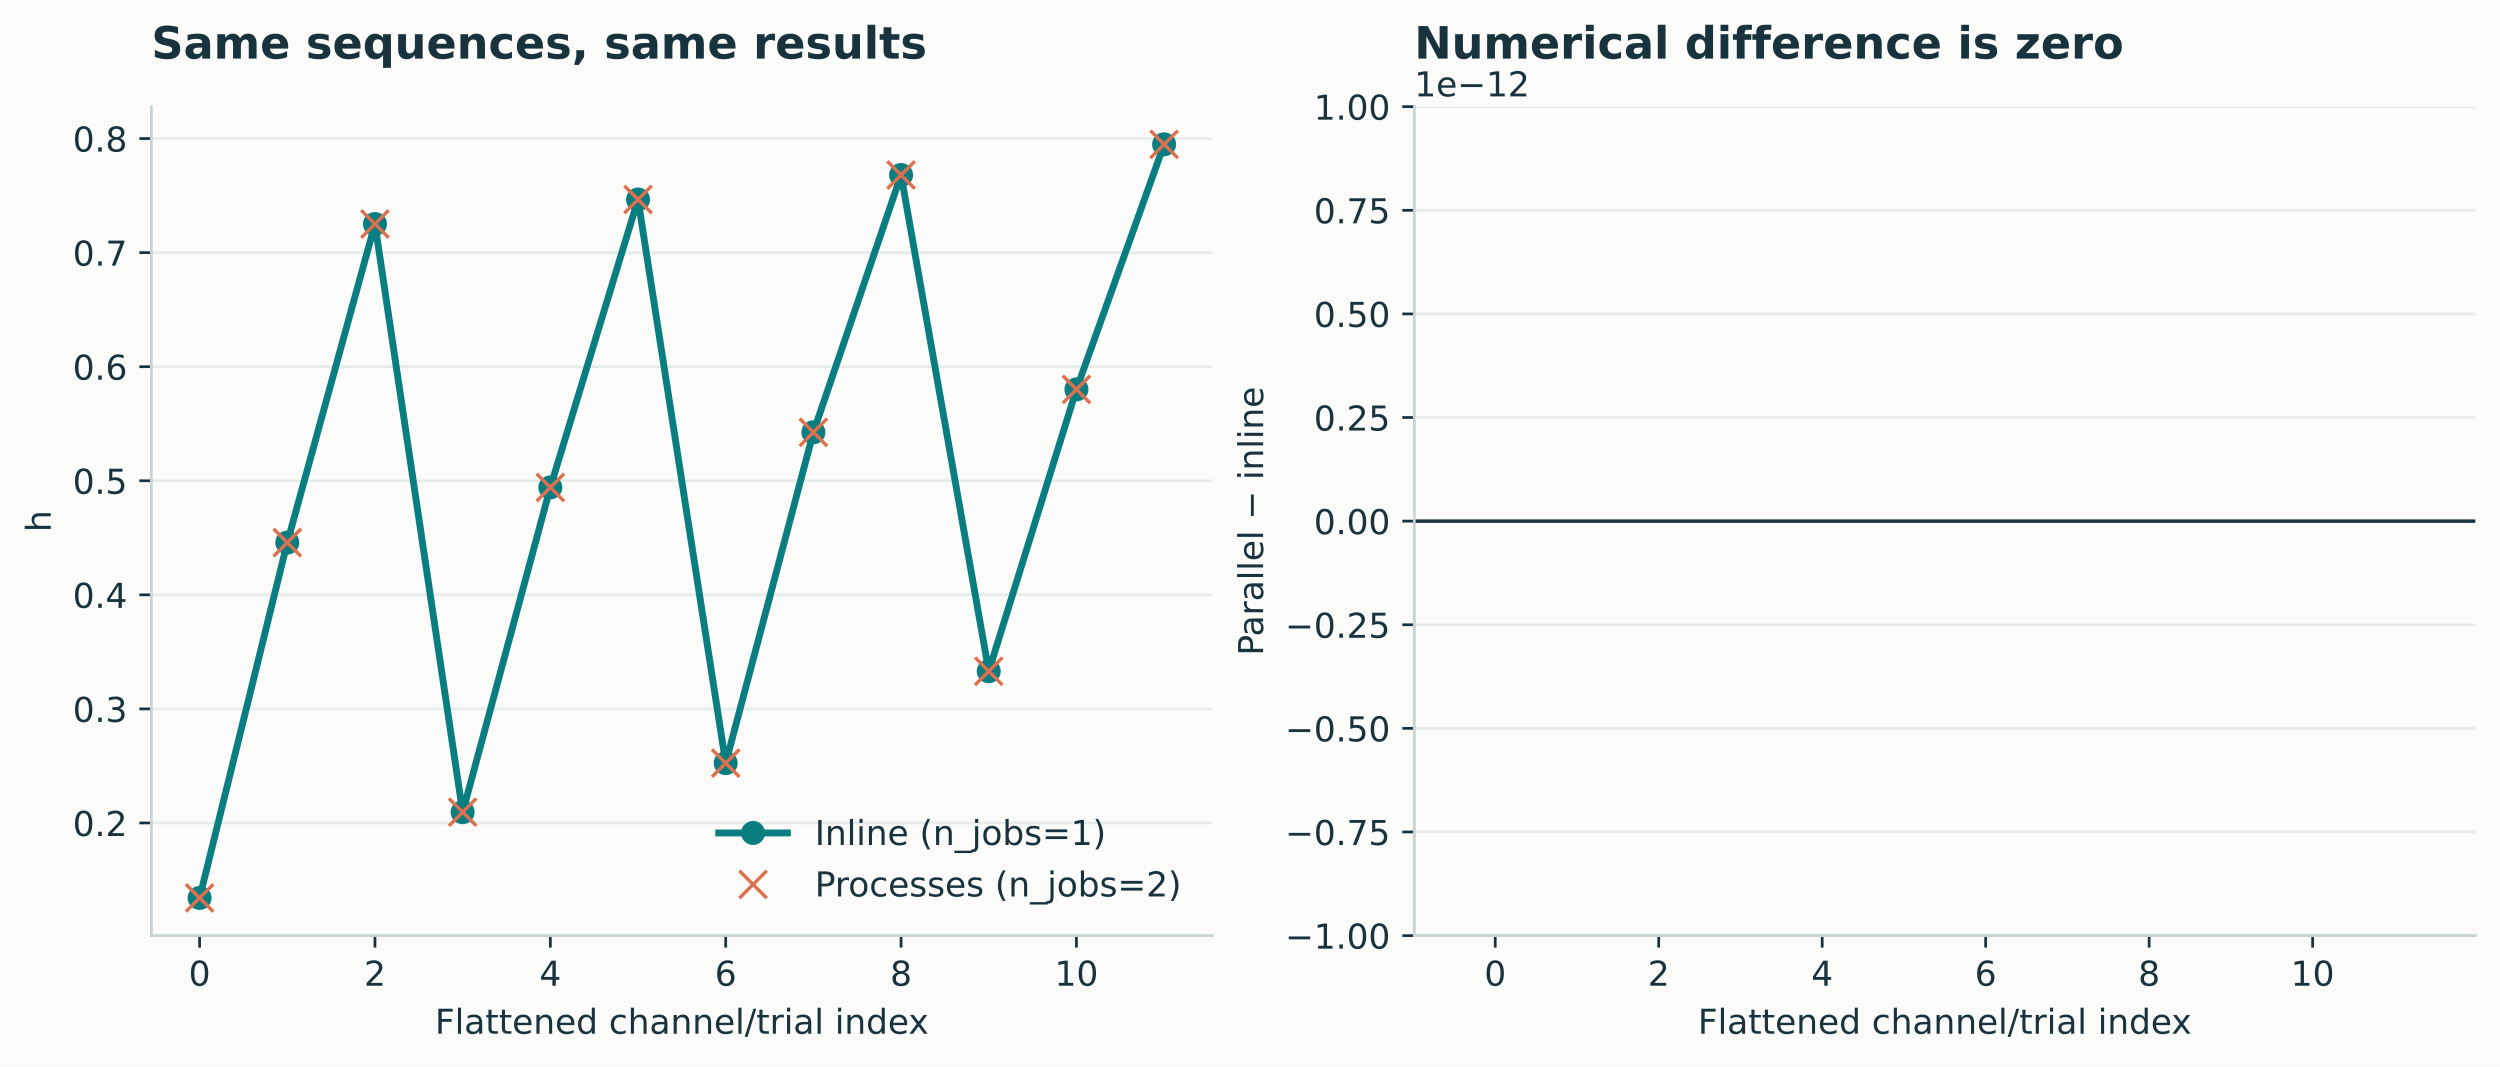
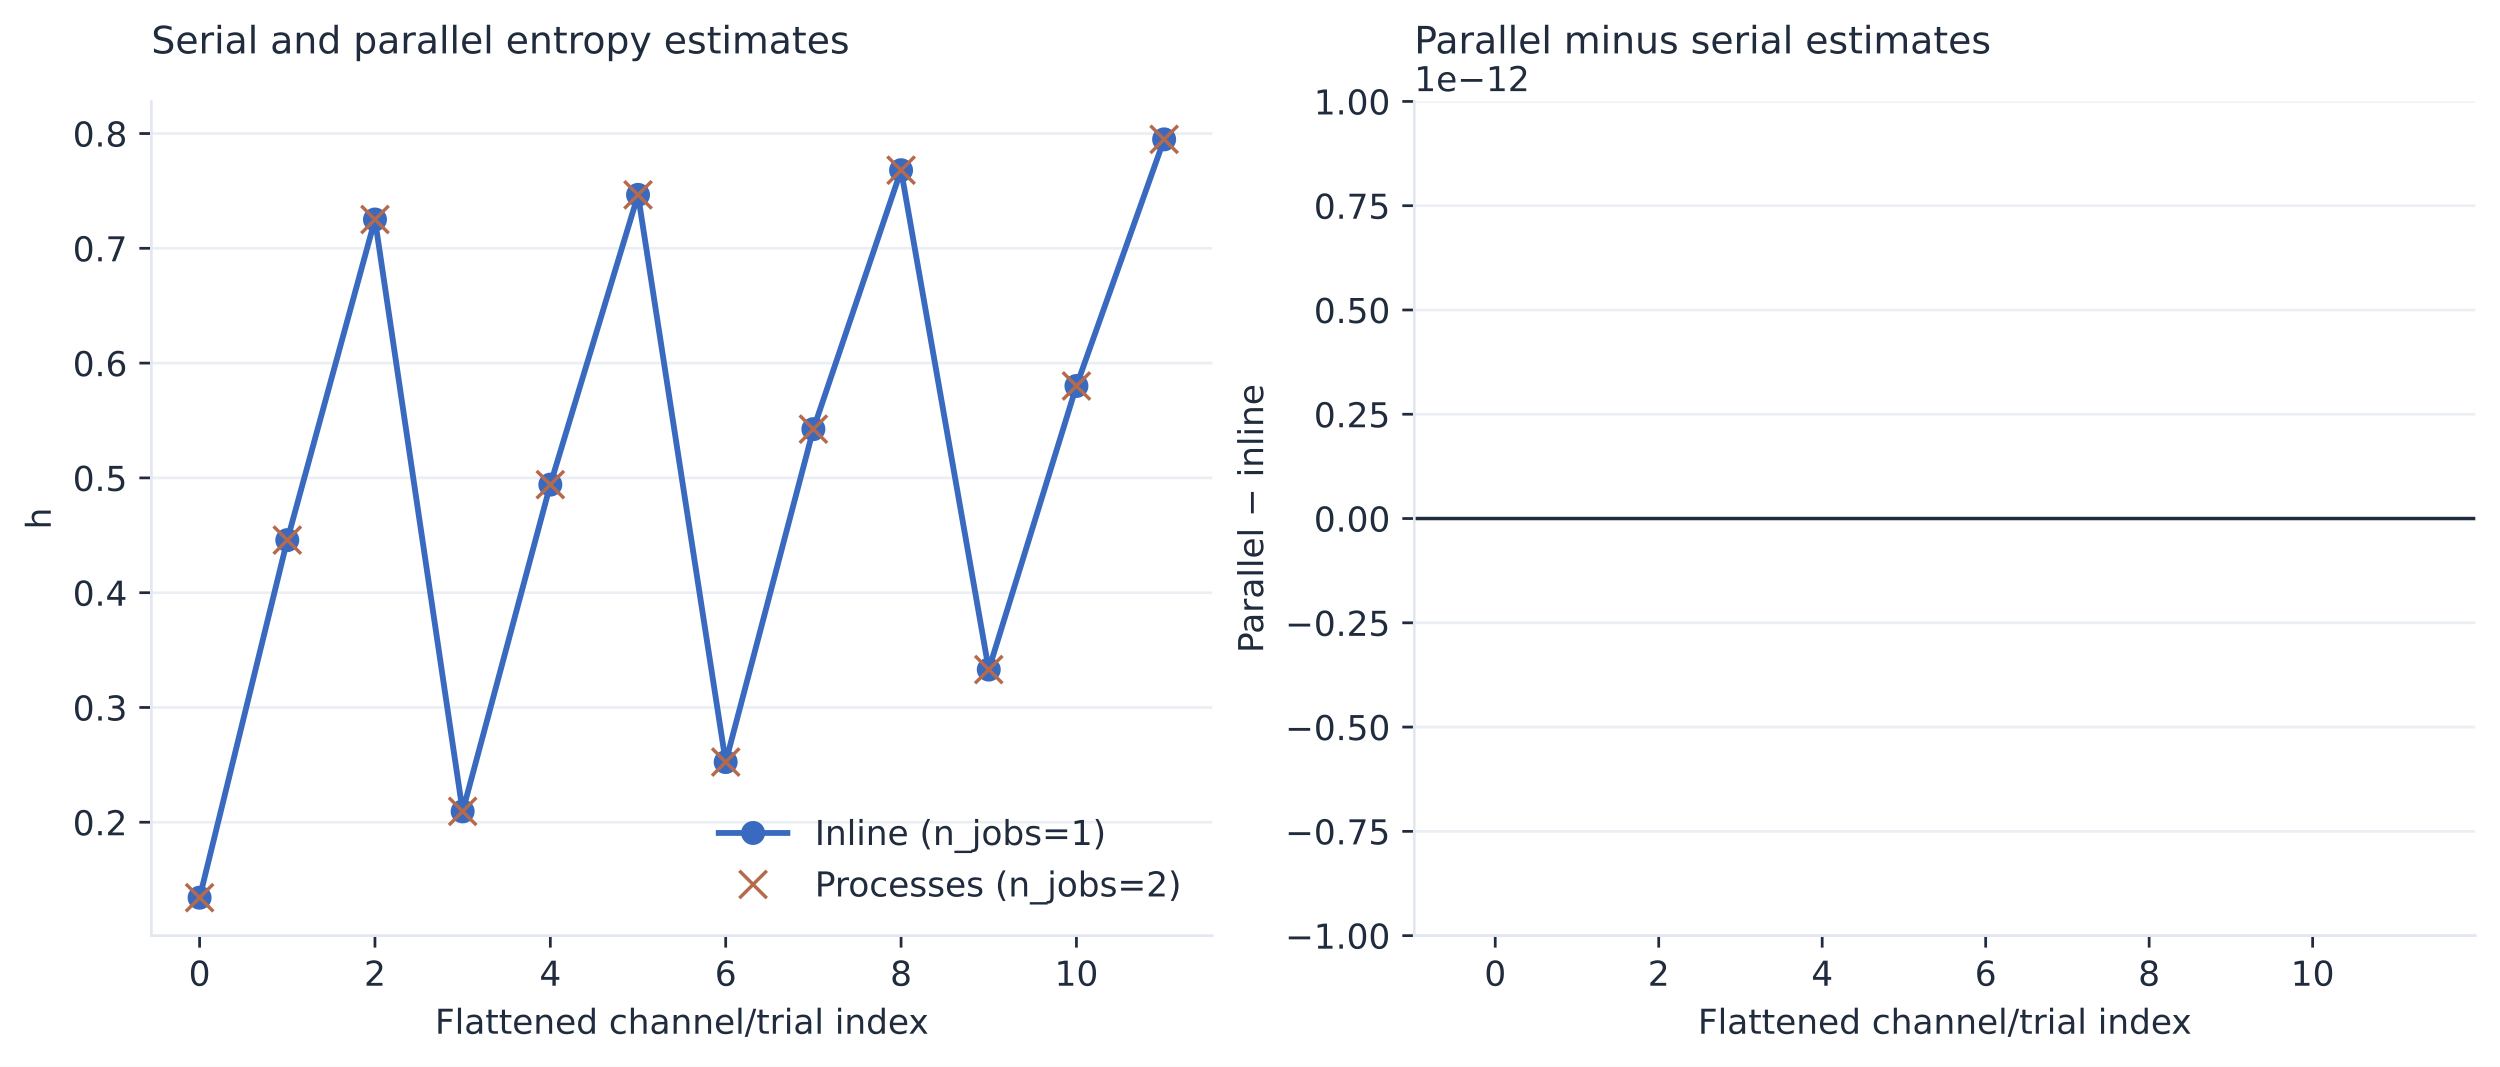
<svg xmlns="http://www.w3.org/2000/svg" xmlns:xlink="http://www.w3.org/1999/xlink" width="728.4pt" height="310.8pt" viewBox="0 0 728.4 310.8" version="1.1">
  <defs>
    <style type="text/css">*{stroke-linejoin: round; stroke-linecap: butt}</style>
  </defs>
  <g id="figure_1">
    <g id="patch_1">
-       <path d="M 0 310.8  L 728.4 310.8  L 728.4 0  L 0 0  z " style="fill: #fbfcfa" />
+       <path d="M 0 310.8 L 728.4 310.8 L 728.4 0 L 0 0 z " style="fill: #ffffff" />
    </g>
    <g id="axes_1">
      <g id="patch_2">
-         <path d="M 44.104 272.599  L 353.229 272.599  L 353.229 31.078  L 44.104 31.078  z " style="fill: #fbfcfa" />
+         <path d="M 44.104 272.599 L 353.229 272.599 L 353.229 29.558 L 44.104 29.558 z " style="fill: #ffffff" />
      </g>
      <g id="matplotlib.axis_1">
        <g id="xtick_1">
          <g id="line2d_1">
            <defs>
-               <path id="m29f854bd30" d="M 0 0  L 0 3.5  " style="stroke: #18333e; stroke-width: 0.8" />
+               <path id="m1f338a0858" d="M 0 0 L 0 3.5 " style="stroke: #202c3d; stroke-width: 0.8" />
            </defs>
            <g>
-               <use xlink:href="#m29f854bd30" x="58.155" y="272.599" style="fill: #18333e; stroke: #18333e; stroke-width: 0.8" />
+               <use xlink:href="#m1f338a0858" x="58.155" y="272.599" style="fill: #202c3d; stroke: #202c3d; stroke-width: 0.8" />
            </g>
          </g>
          <g id="text_1">
-             <text style="font-size: 10px; font-family: 'DejaVu Sans'; text-anchor: middle; fill: #18333e" x="58.155" y="287.196" transform="rotate(-0 58.15503 287.1964)">0</text>
+             <text style="font-size: 10px; font-family: 'DejaVu Sans', Arial, sans-serif; text-anchor: middle; fill: #202c3d" x="58.155" y="287.196" transform="rotate(-0 58.15503 287.1964)">0</text>
          </g>
        </g>
        <g id="xtick_2">
          <g id="line2d_2">
            <g>
-               <use xlink:href="#m29f854bd30" x="109.25" y="272.599" style="fill: #18333e; stroke: #18333e; stroke-width: 0.8" />
+               <use xlink:href="#m1f338a0858" x="109.25" y="272.599" style="fill: #202c3d; stroke: #202c3d; stroke-width: 0.8" />
            </g>
          </g>
          <g id="text_2">
-             <text style="font-size: 10px; font-family: 'DejaVu Sans'; text-anchor: middle; fill: #18333e" x="109.25" y="287.196" transform="rotate(-0 109.25 287.1964)">2</text>
+             <text style="font-size: 10px; font-family: 'DejaVu Sans', Arial, sans-serif; text-anchor: middle; fill: #202c3d" x="109.25" y="287.196" transform="rotate(-0 109.25 287.1964)">2</text>
          </g>
        </g>
        <g id="xtick_3">
          <g id="line2d_3">
            <g>
-               <use xlink:href="#m29f854bd30" x="160.345" y="272.599" style="fill: #18333e; stroke: #18333e; stroke-width: 0.8" />
+               <use xlink:href="#m1f338a0858" x="160.345" y="272.599" style="fill: #202c3d; stroke: #202c3d; stroke-width: 0.8" />
            </g>
          </g>
          <g id="text_3">
-             <text style="font-size: 10px; font-family: 'DejaVu Sans'; text-anchor: middle; fill: #18333e" x="160.345" y="287.196" transform="rotate(-0 160.345 287.1964)">4</text>
+             <text style="font-size: 10px; font-family: 'DejaVu Sans', Arial, sans-serif; text-anchor: middle; fill: #202c3d" x="160.345" y="287.196" transform="rotate(-0 160.345 287.1964)">4</text>
          </g>
        </g>
        <g id="xtick_4">
          <g id="line2d_4">
            <g>
-               <use xlink:href="#m29f854bd30" x="211.44" y="272.599" style="fill: #18333e; stroke: #18333e; stroke-width: 0.8" />
+               <use xlink:href="#m1f338a0858" x="211.44" y="272.599" style="fill: #202c3d; stroke: #202c3d; stroke-width: 0.8" />
            </g>
          </g>
          <g id="text_4">
-             <text style="font-size: 10px; font-family: 'DejaVu Sans'; text-anchor: middle; fill: #18333e" x="211.44" y="287.196" transform="rotate(-0 211.44 287.1964)">6</text>
+             <text style="font-size: 10px; font-family: 'DejaVu Sans', Arial, sans-serif; text-anchor: middle; fill: #202c3d" x="211.44" y="287.196" transform="rotate(-0 211.44 287.1964)">6</text>
          </g>
        </g>
        <g id="xtick_5">
          <g id="line2d_5">
            <g>
-               <use xlink:href="#m29f854bd30" x="262.535" y="272.599" style="fill: #18333e; stroke: #18333e; stroke-width: 0.8" />
+               <use xlink:href="#m1f338a0858" x="262.535" y="272.599" style="fill: #202c3d; stroke: #202c3d; stroke-width: 0.8" />
            </g>
          </g>
          <g id="text_5">
-             <text style="font-size: 10px; font-family: 'DejaVu Sans'; text-anchor: middle; fill: #18333e" x="262.535" y="287.196" transform="rotate(-0 262.535 287.1964)">8</text>
+             <text style="font-size: 10px; font-family: 'DejaVu Sans', Arial, sans-serif; text-anchor: middle; fill: #202c3d" x="262.535" y="287.196" transform="rotate(-0 262.535 287.1964)">8</text>
          </g>
        </g>
        <g id="xtick_6">
          <g id="line2d_6">
            <g>
-               <use xlink:href="#m29f854bd30" x="313.63" y="272.599" style="fill: #18333e; stroke: #18333e; stroke-width: 0.8" />
+               <use xlink:href="#m1f338a0858" x="313.63" y="272.599" style="fill: #202c3d; stroke: #202c3d; stroke-width: 0.8" />
            </g>
          </g>
          <g id="text_6">
-             <text style="font-size: 10px; font-family: 'DejaVu Sans'; text-anchor: middle; fill: #18333e" x="313.63" y="287.196" transform="rotate(-0 313.63 287.1964)">10</text>
+             <text style="font-size: 10px; font-family: 'DejaVu Sans', Arial, sans-serif; text-anchor: middle; fill: #202c3d" x="313.63" y="287.196" transform="rotate(-0 313.63 287.1964)">10</text>
          </g>
        </g>
        <g id="text_7">
-           <text style="font-size: 10px; font-family: 'DejaVu Sans'; text-anchor: middle; fill: #18333e" x="198.666" y="301.197" transform="rotate(-0 198.6663 301.1972)">Flattened channel/trial index</text>
+           <text style="font-size: 10px; font-family: 'DejaVu Sans', Arial, sans-serif; text-anchor: middle; fill: #202c3d" x="198.666" y="301.197" transform="rotate(-0 198.6663 301.1972)">Flattened channel/trial index</text>
        </g>
      </g>
      <g id="matplotlib.axis_2">
        <g id="ytick_1">
          <g id="line2d_7">
-             <path d="M 44.104 239.778  L 353.229 239.778  " clip-path="url(#pb5826a5a60)" style="fill: none; stroke: #dce4e1; stroke-opacity: 0.7; stroke-width: 0.8; stroke-linecap: square" />
+             <path d="M 44.104 239.571 L 353.229 239.571 " clip-path="url(#pea4051b0b6)" style="fill: none; stroke: #e3e8f0; stroke-opacity: 0.7; stroke-width: 0.8; stroke-linecap: square" />
          </g>
          <g id="line2d_8">
            <defs>
-               <path id="m37df783f3a" d="M 0 0  L -3.5 0  " style="stroke: #18333e; stroke-width: 0.8" />
+               <path id="m74a4f375b3" d="M 0 0 L -3.5 0 " style="stroke: #202c3d; stroke-width: 0.8" />
            </defs>
            <g>
-               <use xlink:href="#m37df783f3a" x="44.104" y="239.778" style="fill: #18333e; stroke: #18333e; stroke-width: 0.8" />
+               <use xlink:href="#m74a4f375b3" x="44.104" y="239.571" style="fill: #202c3d; stroke: #202c3d; stroke-width: 0.8" />
            </g>
          </g>
          <g id="text_8">
-             <text style="font-size: 10px; font-family: 'DejaVu Sans'; text-anchor: end; fill: #18333e" x="37.104" y="243.577" transform="rotate(-0 37.10391 243.5765)">0.2</text>
+             <text style="font-size: 10px; font-family: 'DejaVu Sans', Arial, sans-serif; text-anchor: end; fill: #202c3d" x="37.104" y="243.37" transform="rotate(-0 37.10391 243.37)">0.2</text>
          </g>
        </g>
        <g id="ytick_2">
          <g id="line2d_9">
-             <path d="M 44.104 206.543  L 353.229 206.543  " clip-path="url(#pb5826a5a60)" style="fill: none; stroke: #dce4e1; stroke-opacity: 0.7; stroke-width: 0.8; stroke-linecap: square" />
+             <path d="M 44.104 206.127 L 353.229 206.127 " clip-path="url(#pea4051b0b6)" style="fill: none; stroke: #e3e8f0; stroke-opacity: 0.7; stroke-width: 0.8; stroke-linecap: square" />
          </g>
          <g id="line2d_10">
            <g>
-               <use xlink:href="#m37df783f3a" x="44.104" y="206.543" style="fill: #18333e; stroke: #18333e; stroke-width: 0.8" />
+               <use xlink:href="#m74a4f375b3" x="44.104" y="206.127" style="fill: #202c3d; stroke: #202c3d; stroke-width: 0.8" />
            </g>
          </g>
          <g id="text_9">
-             <text style="font-size: 10px; font-family: 'DejaVu Sans'; text-anchor: end; fill: #18333e" x="37.104" y="210.342" transform="rotate(-0 37.10391 210.3416)">0.3</text>
+             <text style="font-size: 10px; font-family: 'DejaVu Sans', Arial, sans-serif; text-anchor: end; fill: #202c3d" x="37.104" y="209.926" transform="rotate(-0 37.10391 209.926)">0.3</text>
          </g>
        </g>
        <g id="ytick_3">
          <g id="line2d_11">
-             <path d="M 44.104 173.308  L 353.229 173.308  " clip-path="url(#pb5826a5a60)" style="fill: none; stroke: #dce4e1; stroke-opacity: 0.7; stroke-width: 0.8; stroke-linecap: square" />
+             <path d="M 44.104 172.683 L 353.229 172.683 " clip-path="url(#pea4051b0b6)" style="fill: none; stroke: #e3e8f0; stroke-opacity: 0.7; stroke-width: 0.8; stroke-linecap: square" />
          </g>
          <g id="line2d_12">
            <g>
-               <use xlink:href="#m37df783f3a" x="44.104" y="173.308" style="fill: #18333e; stroke: #18333e; stroke-width: 0.8" />
+               <use xlink:href="#m74a4f375b3" x="44.104" y="172.683" style="fill: #202c3d; stroke: #202c3d; stroke-width: 0.8" />
            </g>
          </g>
          <g id="text_10">
-             <text style="font-size: 10px; font-family: 'DejaVu Sans'; text-anchor: end; fill: #18333e" x="37.104" y="177.107" transform="rotate(-0 37.10391 177.1068)">0.4</text>
+             <text style="font-size: 10px; font-family: 'DejaVu Sans', Arial, sans-serif; text-anchor: end; fill: #202c3d" x="37.104" y="176.482" transform="rotate(-0 37.10391 176.482)">0.4</text>
          </g>
        </g>
        <g id="ytick_4">
          <g id="line2d_13">
-             <path d="M 44.104 140.073  L 353.229 140.073  " clip-path="url(#pb5826a5a60)" style="fill: none; stroke: #dce4e1; stroke-opacity: 0.7; stroke-width: 0.8; stroke-linecap: square" />
+             <path d="M 44.104 139.239 L 353.229 139.239 " clip-path="url(#pea4051b0b6)" style="fill: none; stroke: #e3e8f0; stroke-opacity: 0.7; stroke-width: 0.8; stroke-linecap: square" />
          </g>
          <g id="line2d_14">
            <g>
-               <use xlink:href="#m37df783f3a" x="44.104" y="140.073" style="fill: #18333e; stroke: #18333e; stroke-width: 0.8" />
+               <use xlink:href="#m74a4f375b3" x="44.104" y="139.239" style="fill: #202c3d; stroke: #202c3d; stroke-width: 0.8" />
            </g>
          </g>
          <g id="text_11">
-             <text style="font-size: 10px; font-family: 'DejaVu Sans'; text-anchor: end; fill: #18333e" x="37.104" y="143.872" transform="rotate(-0 37.10391 143.8719)">0.5</text>
+             <text style="font-size: 10px; font-family: 'DejaVu Sans', Arial, sans-serif; text-anchor: end; fill: #202c3d" x="37.104" y="143.038" transform="rotate(-0 37.10391 143.038)">0.5</text>
          </g>
        </g>
        <g id="ytick_5">
          <g id="line2d_15">
-             <path d="M 44.104 106.838  L 353.229 106.838  " clip-path="url(#pb5826a5a60)" style="fill: none; stroke: #dce4e1; stroke-opacity: 0.7; stroke-width: 0.8; stroke-linecap: square" />
+             <path d="M 44.104 105.795 L 353.229 105.795 " clip-path="url(#pea4051b0b6)" style="fill: none; stroke: #e3e8f0; stroke-opacity: 0.7; stroke-width: 0.8; stroke-linecap: square" />
          </g>
          <g id="line2d_16">
            <g>
-               <use xlink:href="#m37df783f3a" x="44.104" y="106.838" style="fill: #18333e; stroke: #18333e; stroke-width: 0.8" />
+               <use xlink:href="#m74a4f375b3" x="44.104" y="105.795" style="fill: #202c3d; stroke: #202c3d; stroke-width: 0.8" />
            </g>
          </g>
          <g id="text_12">
-             <text style="font-size: 10px; font-family: 'DejaVu Sans'; text-anchor: end; fill: #18333e" x="37.104" y="110.637" transform="rotate(-0 37.10391 110.637)">0.6</text>
+             <text style="font-size: 10px; font-family: 'DejaVu Sans', Arial, sans-serif; text-anchor: end; fill: #202c3d" x="37.104" y="109.594" transform="rotate(-0 37.10391 109.594)">0.6</text>
          </g>
        </g>
        <g id="ytick_6">
          <g id="line2d_17">
-             <path d="M 44.104 73.603  L 353.229 73.603  " clip-path="url(#pb5826a5a60)" style="fill: none; stroke: #dce4e1; stroke-opacity: 0.7; stroke-width: 0.8; stroke-linecap: square" />
+             <path d="M 44.104 72.351 L 353.229 72.351 " clip-path="url(#pea4051b0b6)" style="fill: none; stroke: #e3e8f0; stroke-opacity: 0.7; stroke-width: 0.8; stroke-linecap: square" />
          </g>
          <g id="line2d_18">
            <g>
-               <use xlink:href="#m37df783f3a" x="44.104" y="73.603" style="fill: #18333e; stroke: #18333e; stroke-width: 0.8" />
+               <use xlink:href="#m74a4f375b3" x="44.104" y="72.351" style="fill: #202c3d; stroke: #202c3d; stroke-width: 0.8" />
            </g>
          </g>
          <g id="text_13">
-             <text style="font-size: 10px; font-family: 'DejaVu Sans'; text-anchor: end; fill: #18333e" x="37.104" y="77.402" transform="rotate(-0 37.10391 77.40217)">0.7</text>
+             <text style="font-size: 10px; font-family: 'DejaVu Sans', Arial, sans-serif; text-anchor: end; fill: #202c3d" x="37.104" y="76.15" transform="rotate(-0 37.10391 76.15006)">0.7</text>
          </g>
        </g>
        <g id="ytick_7">
          <g id="line2d_19">
-             <path d="M 44.104 40.368  L 353.229 40.368  " clip-path="url(#pb5826a5a60)" style="fill: none; stroke: #dce4e1; stroke-opacity: 0.7; stroke-width: 0.8; stroke-linecap: square" />
+             <path d="M 44.104 38.907 L 353.229 38.907 " clip-path="url(#pea4051b0b6)" style="fill: none; stroke: #e3e8f0; stroke-opacity: 0.7; stroke-width: 0.8; stroke-linecap: square" />
          </g>
          <g id="line2d_20">
            <g>
-               <use xlink:href="#m37df783f3a" x="44.104" y="40.368" style="fill: #18333e; stroke: #18333e; stroke-width: 0.8" />
+               <use xlink:href="#m74a4f375b3" x="44.104" y="38.907" style="fill: #202c3d; stroke: #202c3d; stroke-width: 0.8" />
            </g>
          </g>
          <g id="text_14">
-             <text style="font-size: 10px; font-family: 'DejaVu Sans'; text-anchor: end; fill: #18333e" x="37.104" y="44.167" transform="rotate(-0 37.10391 44.16731)">0.8</text>
+             <text style="font-size: 10px; font-family: 'DejaVu Sans', Arial, sans-serif; text-anchor: end; fill: #202c3d" x="37.104" y="42.706" transform="rotate(-0 37.10391 42.70607)">0.8</text>
          </g>
        </g>
        <g id="text_15">
-           <text style="font-size: 10px; font-family: 'DejaVu Sans'; text-anchor: middle; fill: #18333e" x="14.798" y="151.838" transform="rotate(-90 14.79844 151.8384)">h</text>
+           <text style="font-size: 10px; font-family: 'DejaVu Sans', Arial, sans-serif; text-anchor: middle; fill: #202c3d" x="14.798" y="151.079" transform="rotate(-90 14.79844 151.0785)">h</text>
        </g>
      </g>
      <g id="line2d_21">
-         <path d="M 58.155 261.621  L 83.703 158.086  L 109.25 65.262  L 134.798 236.629  L 160.345 142.02  L 185.893 58.122  L 211.44 222.349  L 236.988 125.955  L 262.535 50.982  L 288.083 195.573  L 313.63 113.459  L 339.178 42.056  " clip-path="url(#pb5826a5a60)" style="fill: none; stroke: #097d80; stroke-width: 2; stroke-linecap: square" />
+         <path d="M 58.155 261.551 L 83.703 157.366 L 109.25 63.958 L 134.798 236.403 L 160.345 141.199 L 185.893 56.772 L 211.44 222.033 L 236.988 125.032 L 262.535 49.587 L 288.083 195.088 L 313.63 112.458 L 339.178 40.606 " clip-path="url(#pea4051b0b6)" style="fill: none; stroke: #396ac0; stroke-width: 1.7; stroke-linecap: square" />
        <defs>
-           <path id="m881cf247fc" d="M 0 3  C 0.796 3 1.559 2.684 2.121 2.121  C 2.684 1.559 3 0.796 3 0  C 3 -0.796 2.684 -1.559 2.121 -2.121  C 1.559 -2.684 0.796 -3 0 -3  C -0.796 -3 -1.559 -2.684 -2.121 -2.121  C -2.684 -1.559 -3 -0.796 -3 0  C -3 0.796 -2.684 1.559 -2.121 2.121  C -1.559 2.684 -0.796 3 0 3  z " style="stroke: #097d80" />
+           <path id="m5ec807ee84" d="M 0 3 C 0.796 3 1.559 2.684 2.121 2.121 C 2.684 1.559 3 0.796 3 0 C 3 -0.796 2.684 -1.559 2.121 -2.121 C 1.559 -2.684 0.796 -3 0 -3 C -0.796 -3 -1.559 -2.684 -2.121 -2.121 C -2.684 -1.559 -3 -0.796 -3 0 C -3 0.796 -2.684 1.559 -2.121 2.121 C -1.559 2.684 -0.796 3 0 3 z " style="stroke: #396ac0" />
        </defs>
-         <g clip-path="url(#pb5826a5a60)">
-           <use xlink:href="#m881cf247fc" x="58.155" y="261.621" style="fill: #097d80; stroke: #097d80" />
-           <use xlink:href="#m881cf247fc" x="83.703" y="158.086" style="fill: #097d80; stroke: #097d80" />
-           <use xlink:href="#m881cf247fc" x="109.25" y="65.262" style="fill: #097d80; stroke: #097d80" />
-           <use xlink:href="#m881cf247fc" x="134.798" y="236.629" style="fill: #097d80; stroke: #097d80" />
-           <use xlink:href="#m881cf247fc" x="160.345" y="142.02" style="fill: #097d80; stroke: #097d80" />
-           <use xlink:href="#m881cf247fc" x="185.893" y="58.122" style="fill: #097d80; stroke: #097d80" />
-           <use xlink:href="#m881cf247fc" x="211.44" y="222.349" style="fill: #097d80; stroke: #097d80" />
-           <use xlink:href="#m881cf247fc" x="236.988" y="125.955" style="fill: #097d80; stroke: #097d80" />
-           <use xlink:href="#m881cf247fc" x="262.535" y="50.982" style="fill: #097d80; stroke: #097d80" />
-           <use xlink:href="#m881cf247fc" x="288.083" y="195.573" style="fill: #097d80; stroke: #097d80" />
-           <use xlink:href="#m881cf247fc" x="313.63" y="113.459" style="fill: #097d80; stroke: #097d80" />
-           <use xlink:href="#m881cf247fc" x="339.178" y="42.056" style="fill: #097d80; stroke: #097d80" />
+         <g clip-path="url(#pea4051b0b6)">
+           <use xlink:href="#m5ec807ee84" x="58.155" y="261.551" style="fill: #396ac0; stroke: #396ac0" />
+           <use xlink:href="#m5ec807ee84" x="83.703" y="157.366" style="fill: #396ac0; stroke: #396ac0" />
+           <use xlink:href="#m5ec807ee84" x="109.25" y="63.958" style="fill: #396ac0; stroke: #396ac0" />
+           <use xlink:href="#m5ec807ee84" x="134.798" y="236.403" style="fill: #396ac0; stroke: #396ac0" />
+           <use xlink:href="#m5ec807ee84" x="160.345" y="141.199" style="fill: #396ac0; stroke: #396ac0" />
+           <use xlink:href="#m5ec807ee84" x="185.893" y="56.772" style="fill: #396ac0; stroke: #396ac0" />
+           <use xlink:href="#m5ec807ee84" x="211.44" y="222.033" style="fill: #396ac0; stroke: #396ac0" />
+           <use xlink:href="#m5ec807ee84" x="236.988" y="125.032" style="fill: #396ac0; stroke: #396ac0" />
+           <use xlink:href="#m5ec807ee84" x="262.535" y="49.587" style="fill: #396ac0; stroke: #396ac0" />
+           <use xlink:href="#m5ec807ee84" x="288.083" y="195.088" style="fill: #396ac0; stroke: #396ac0" />
+           <use xlink:href="#m5ec807ee84" x="313.63" y="112.458" style="fill: #396ac0; stroke: #396ac0" />
+           <use xlink:href="#m5ec807ee84" x="339.178" y="40.606" style="fill: #396ac0; stroke: #396ac0" />
        </g>
      </g>
      <g id="line2d_22">
        <defs>
-           <path id="mb37bd16c93" d="M -4 4  L 4 -4  M -4 -4  L 4 4  " style="stroke: #dd714f" />
+           <path id="mc690f95ed0" d="M -4 4 L 4 -4 M -4 -4 L 4 4 " style="stroke: #b66a4c" />
        </defs>
-         <g clip-path="url(#pb5826a5a60)">
-           <use xlink:href="#mb37bd16c93" x="58.155" y="261.621" style="fill: #dd714f; stroke: #dd714f" />
-           <use xlink:href="#mb37bd16c93" x="83.703" y="158.086" style="fill: #dd714f; stroke: #dd714f" />
-           <use xlink:href="#mb37bd16c93" x="109.25" y="65.262" style="fill: #dd714f; stroke: #dd714f" />
-           <use xlink:href="#mb37bd16c93" x="134.798" y="236.629" style="fill: #dd714f; stroke: #dd714f" />
-           <use xlink:href="#mb37bd16c93" x="160.345" y="142.02" style="fill: #dd714f; stroke: #dd714f" />
-           <use xlink:href="#mb37bd16c93" x="185.893" y="58.122" style="fill: #dd714f; stroke: #dd714f" />
-           <use xlink:href="#mb37bd16c93" x="211.44" y="222.349" style="fill: #dd714f; stroke: #dd714f" />
-           <use xlink:href="#mb37bd16c93" x="236.988" y="125.955" style="fill: #dd714f; stroke: #dd714f" />
-           <use xlink:href="#mb37bd16c93" x="262.535" y="50.982" style="fill: #dd714f; stroke: #dd714f" />
-           <use xlink:href="#mb37bd16c93" x="288.083" y="195.573" style="fill: #dd714f; stroke: #dd714f" />
-           <use xlink:href="#mb37bd16c93" x="313.63" y="113.459" style="fill: #dd714f; stroke: #dd714f" />
-           <use xlink:href="#mb37bd16c93" x="339.178" y="42.056" style="fill: #dd714f; stroke: #dd714f" />
+         <g clip-path="url(#pea4051b0b6)">
+           <use xlink:href="#mc690f95ed0" x="58.155" y="261.551" style="fill: #b66a4c; stroke: #b66a4c" />
+           <use xlink:href="#mc690f95ed0" x="83.703" y="157.366" style="fill: #b66a4c; stroke: #b66a4c" />
+           <use xlink:href="#mc690f95ed0" x="109.25" y="63.958" style="fill: #b66a4c; stroke: #b66a4c" />
+           <use xlink:href="#mc690f95ed0" x="134.798" y="236.403" style="fill: #b66a4c; stroke: #b66a4c" />
+           <use xlink:href="#mc690f95ed0" x="160.345" y="141.199" style="fill: #b66a4c; stroke: #b66a4c" />
+           <use xlink:href="#mc690f95ed0" x="185.893" y="56.772" style="fill: #b66a4c; stroke: #b66a4c" />
+           <use xlink:href="#mc690f95ed0" x="211.44" y="222.033" style="fill: #b66a4c; stroke: #b66a4c" />
+           <use xlink:href="#mc690f95ed0" x="236.988" y="125.032" style="fill: #b66a4c; stroke: #b66a4c" />
+           <use xlink:href="#mc690f95ed0" x="262.535" y="49.587" style="fill: #b66a4c; stroke: #b66a4c" />
+           <use xlink:href="#mc690f95ed0" x="288.083" y="195.088" style="fill: #b66a4c; stroke: #b66a4c" />
+           <use xlink:href="#mc690f95ed0" x="313.63" y="112.458" style="fill: #b66a4c; stroke: #b66a4c" />
+           <use xlink:href="#mc690f95ed0" x="339.178" y="40.606" style="fill: #b66a4c; stroke: #b66a4c" />
        </g>
      </g>
      <g id="patch_3">
-         <path d="M 44.104 272.599  L 44.104 31.078  " style="fill: none; stroke: #c6d3d2; stroke-width: 0.8; stroke-linejoin: miter; stroke-linecap: square" />
+         <path d="M 44.104 272.599 L 44.104 29.558 " style="fill: none; stroke: #e3e8f0; stroke-width: 0.8; stroke-linejoin: miter; stroke-linecap: square" />
      </g>
      <g id="patch_4">
-         <path d="M 44.104 272.599  L 353.229 272.599  " style="fill: none; stroke: #c6d3d2; stroke-width: 0.8; stroke-linejoin: miter; stroke-linecap: square" />
+         <path d="M 44.104 272.599 L 353.229 272.599 " style="fill: none; stroke: #e3e8f0; stroke-width: 0.8; stroke-linejoin: miter; stroke-linecap: square" />
      </g>
      <g id="text_16">
-         <text style="font-weight: 700; font-size: 13px; font-family: 'DejaVu Sans'; text-anchor: start; fill: #18333e" x="44.104" y="17.078" transform="rotate(-0 44.10391 17.07797)">Same sequences, same results</text>
+         <text style="font-size: 11px; font-family: 'DejaVu Sans', Arial, sans-serif; text-anchor: start; fill: #202c3d" x="44.104" y="15.558" transform="rotate(-0 44.10391 15.55828)">Serial and parallel entropy estimates</text>
      </g>
      <g id="legend_1">
        <g id="line2d_23">
-           <path d="M 209.416 242.696  L 219.416 242.696  L 229.416 242.696  " style="fill: none; stroke: #097d80; stroke-width: 2; stroke-linecap: square" />
+           <path d="M 209.416 242.696 L 219.416 242.696 L 229.416 242.696 " style="fill: none; stroke: #396ac0; stroke-width: 1.7; stroke-linecap: square" />
          <g>
-             <use xlink:href="#m881cf247fc" x="219.416" y="242.696" style="fill: #097d80; stroke: #097d80" />
+             <use xlink:href="#m5ec807ee84" x="219.416" y="242.696" style="fill: #396ac0; stroke: #396ac0" />
          </g>
        </g>
        <g id="text_17">
-           <text style="font-size: 10px; font-family: 'DejaVu Sans'; text-anchor: start; fill: #18333e" x="237.416" y="246.196" transform="rotate(-0 237.4162 246.1956)">Inline (n_jobs=1)</text>
+           <text style="font-size: 10px; font-family: 'DejaVu Sans', Arial, sans-serif; text-anchor: start; fill: #202c3d" x="237.416" y="246.196" transform="rotate(-0 237.4162 246.1956)">Inline (n_jobs=1)</text>
        </g>
        <g id="line2d_24">
          <g>
-             <use xlink:href="#mb37bd16c93" x="219.416" y="257.696" style="fill: #dd714f; stroke: #dd714f" />
+             <use xlink:href="#mc690f95ed0" x="219.416" y="257.696" style="fill: #b66a4c; stroke: #b66a4c" />
          </g>
        </g>
        <g id="text_18">
-           <text style="font-size: 10px; font-family: 'DejaVu Sans'; text-anchor: start; fill: #18333e" x="237.416" y="261.196" transform="rotate(-0 237.4162 261.1964)">Processes (n_jobs=2)</text>
+           <text style="font-size: 10px; font-family: 'DejaVu Sans', Arial, sans-serif; text-anchor: start; fill: #202c3d" x="237.416" y="261.196" transform="rotate(-0 237.4162 261.1964)">Processes (n_jobs=2)</text>
        </g>
      </g>
    </g>
    <g id="axes_2">
      <g id="patch_5">
-         <path d="M 412.075 272.599  L 721.2 272.599  L 721.2 31.078  L 412.075 31.078  z " style="fill: #fbfcfa" />
+         <path d="M 412.075 272.599 L 721.2 272.599 L 721.2 29.558 L 412.075 29.558 z " style="fill: #ffffff" />
      </g>
      <g id="matplotlib.axis_3">
        <g id="xtick_7">
          <g id="line2d_25">
            <g>
-               <use xlink:href="#m29f854bd30" x="435.652" y="272.599" style="fill: #18333e; stroke: #18333e; stroke-width: 0.8" />
+               <use xlink:href="#m1f338a0858" x="435.652" y="272.599" style="fill: #202c3d; stroke: #202c3d; stroke-width: 0.8" />
            </g>
          </g>
          <g id="text_19">
-             <text style="font-size: 10px; font-family: 'DejaVu Sans'; text-anchor: middle; fill: #18333e" x="435.652" y="287.196" transform="rotate(-0 435.6521 287.1964)">0</text>
+             <text style="font-size: 10px; font-family: 'DejaVu Sans', Arial, sans-serif; text-anchor: middle; fill: #202c3d" x="435.652" y="287.196" transform="rotate(-0 435.6521 287.1964)">0</text>
          </g>
        </g>
        <g id="xtick_8">
          <g id="line2d_26">
            <g>
-               <use xlink:href="#m29f854bd30" x="483.283" y="272.599" style="fill: #18333e; stroke: #18333e; stroke-width: 0.8" />
+               <use xlink:href="#m1f338a0858" x="483.283" y="272.599" style="fill: #202c3d; stroke: #202c3d; stroke-width: 0.8" />
            </g>
          </g>
          <g id="text_20">
-             <text style="font-size: 10px; font-family: 'DejaVu Sans'; text-anchor: middle; fill: #18333e" x="483.283" y="287.196" transform="rotate(-0 483.283 287.1964)">2</text>
+             <text style="font-size: 10px; font-family: 'DejaVu Sans', Arial, sans-serif; text-anchor: middle; fill: #202c3d" x="483.283" y="287.196" transform="rotate(-0 483.283 287.1964)">2</text>
          </g>
        </g>
        <g id="xtick_9">
          <g id="line2d_27">
            <g>
-               <use xlink:href="#m29f854bd30" x="530.914" y="272.599" style="fill: #18333e; stroke: #18333e; stroke-width: 0.8" />
+               <use xlink:href="#m1f338a0858" x="530.914" y="272.599" style="fill: #202c3d; stroke: #202c3d; stroke-width: 0.8" />
            </g>
          </g>
          <g id="text_21">
-             <text style="font-size: 10px; font-family: 'DejaVu Sans'; text-anchor: middle; fill: #18333e" x="530.914" y="287.196" transform="rotate(-0 530.9139 287.1964)">4</text>
+             <text style="font-size: 10px; font-family: 'DejaVu Sans', Arial, sans-serif; text-anchor: middle; fill: #202c3d" x="530.914" y="287.196" transform="rotate(-0 530.9139 287.1964)">4</text>
          </g>
        </g>
        <g id="xtick_10">
          <g id="line2d_28">
            <g>
-               <use xlink:href="#m29f854bd30" x="578.545" y="272.599" style="fill: #18333e; stroke: #18333e; stroke-width: 0.8" />
+               <use xlink:href="#m1f338a0858" x="578.545" y="272.599" style="fill: #202c3d; stroke: #202c3d; stroke-width: 0.8" />
            </g>
          </g>
          <g id="text_22">
-             <text style="font-size: 10px; font-family: 'DejaVu Sans'; text-anchor: middle; fill: #18333e" x="578.545" y="287.196" transform="rotate(-0 578.5449 287.1964)">6</text>
+             <text style="font-size: 10px; font-family: 'DejaVu Sans', Arial, sans-serif; text-anchor: middle; fill: #202c3d" x="578.545" y="287.196" transform="rotate(-0 578.5449 287.1964)">6</text>
          </g>
        </g>
        <g id="xtick_11">
          <g id="line2d_29">
            <g>
-               <use xlink:href="#m29f854bd30" x="626.176" y="272.599" style="fill: #18333e; stroke: #18333e; stroke-width: 0.8" />
+               <use xlink:href="#m1f338a0858" x="626.176" y="272.599" style="fill: #202c3d; stroke: #202c3d; stroke-width: 0.8" />
            </g>
          </g>
          <g id="text_23">
-             <text style="font-size: 10px; font-family: 'DejaVu Sans'; text-anchor: middle; fill: #18333e" x="626.176" y="287.196" transform="rotate(-0 626.1758 287.1964)">8</text>
+             <text style="font-size: 10px; font-family: 'DejaVu Sans', Arial, sans-serif; text-anchor: middle; fill: #202c3d" x="626.176" y="287.196" transform="rotate(-0 626.1758 287.1964)">8</text>
          </g>
        </g>
        <g id="xtick_12">
          <g id="line2d_30">
            <g>
-               <use xlink:href="#m29f854bd30" x="673.807" y="272.599" style="fill: #18333e; stroke: #18333e; stroke-width: 0.8" />
+               <use xlink:href="#m1f338a0858" x="673.807" y="272.599" style="fill: #202c3d; stroke: #202c3d; stroke-width: 0.8" />
            </g>
          </g>
          <g id="text_24">
-             <text style="font-size: 10px; font-family: 'DejaVu Sans'; text-anchor: middle; fill: #18333e" x="673.807" y="287.196" transform="rotate(-0 673.8067 287.1964)">10</text>
+             <text style="font-size: 10px; font-family: 'DejaVu Sans', Arial, sans-serif; text-anchor: middle; fill: #202c3d" x="673.807" y="287.196" transform="rotate(-0 673.8067 287.1964)">10</text>
          </g>
        </g>
        <g id="text_25">
-           <text style="font-size: 10px; font-family: 'DejaVu Sans'; text-anchor: middle; fill: #18333e" x="566.637" y="301.197" transform="rotate(-0 566.6371 301.1972)">Flattened channel/trial index</text>
+           <text style="font-size: 10px; font-family: 'DejaVu Sans', Arial, sans-serif; text-anchor: middle; fill: #202c3d" x="566.637" y="301.197" transform="rotate(-0 566.6371 301.1972)">Flattened channel/trial index</text>
        </g>
      </g>
      <g id="matplotlib.axis_4">
        <g id="ytick_8">
          <g id="line2d_31">
-             <path d="M 412.075 272.599  L 721.2 272.599  " clip-path="url(#p24d1f28b77)" style="fill: none; stroke: #dce4e1; stroke-opacity: 0.7; stroke-width: 0.8; stroke-linecap: square" />
+             <path d="M 412.075 272.599 L 721.2 272.599 " clip-path="url(#p343bdceaef)" style="fill: none; stroke: #e3e8f0; stroke-opacity: 0.7; stroke-width: 0.8; stroke-linecap: square" />
          </g>
          <g id="line2d_32">
            <g>
-               <use xlink:href="#m37df783f3a" x="412.075" y="272.599" style="fill: #18333e; stroke: #18333e; stroke-width: 0.8" />
+               <use xlink:href="#m74a4f375b3" x="412.075" y="272.599" style="fill: #202c3d; stroke: #202c3d; stroke-width: 0.8" />
            </g>
          </g>
          <g id="text_26">
-             <text style="font-size: 10px; font-family: 'DejaVu Sans'; text-anchor: end; fill: #18333e" x="405.075" y="276.398" transform="rotate(-0 405.0748 276.3976)">−1.00</text>
+             <text style="font-size: 10px; font-family: 'DejaVu Sans', Arial, sans-serif; text-anchor: end; fill: #202c3d" x="405.075" y="276.398" transform="rotate(-0 405.0748 276.3976)">−1.00</text>
          </g>
        </g>
        <g id="ytick_9">
          <g id="line2d_33">
-             <path d="M 412.075 242.409  L 721.2 242.409  " clip-path="url(#p24d1f28b77)" style="fill: none; stroke: #dce4e1; stroke-opacity: 0.7; stroke-width: 0.8; stroke-linecap: square" />
+             <path d="M 412.075 242.219 L 721.2 242.219 " clip-path="url(#p343bdceaef)" style="fill: none; stroke: #e3e8f0; stroke-opacity: 0.7; stroke-width: 0.8; stroke-linecap: square" />
          </g>
          <g id="line2d_34">
            <g>
-               <use xlink:href="#m37df783f3a" x="412.075" y="242.409" style="fill: #18333e; stroke: #18333e; stroke-width: 0.8" />
+               <use xlink:href="#m74a4f375b3" x="412.075" y="242.219" style="fill: #202c3d; stroke: #202c3d; stroke-width: 0.8" />
            </g>
          </g>
          <g id="text_27">
-             <text style="font-size: 10px; font-family: 'DejaVu Sans'; text-anchor: end; fill: #18333e" x="405.075" y="246.207" transform="rotate(-0 405.0748 246.2075)">−0.75</text>
+             <text style="font-size: 10px; font-family: 'DejaVu Sans', Arial, sans-serif; text-anchor: end; fill: #202c3d" x="405.075" y="246.018" transform="rotate(-0 405.0748 246.0175)">−0.75</text>
          </g>
        </g>
        <g id="ytick_10">
          <g id="line2d_35">
-             <path d="M 412.075 212.219  L 721.2 212.219  " clip-path="url(#p24d1f28b77)" style="fill: none; stroke: #dce4e1; stroke-opacity: 0.7; stroke-width: 0.8; stroke-linecap: square" />
+             <path d="M 412.075 211.839 L 721.2 211.839 " clip-path="url(#p343bdceaef)" style="fill: none; stroke: #e3e8f0; stroke-opacity: 0.7; stroke-width: 0.8; stroke-linecap: square" />
          </g>
          <g id="line2d_36">
            <g>
-               <use xlink:href="#m37df783f3a" x="412.075" y="212.219" style="fill: #18333e; stroke: #18333e; stroke-width: 0.8" />
+               <use xlink:href="#m74a4f375b3" x="412.075" y="211.839" style="fill: #202c3d; stroke: #202c3d; stroke-width: 0.8" />
            </g>
          </g>
          <g id="text_28">
-             <text style="font-size: 10px; font-family: 'DejaVu Sans'; text-anchor: end; fill: #18333e" x="405.075" y="216.017" transform="rotate(-0 405.0748 216.0174)">−0.50</text>
+             <text style="font-size: 10px; font-family: 'DejaVu Sans', Arial, sans-serif; text-anchor: end; fill: #202c3d" x="405.075" y="215.637" transform="rotate(-0 405.0748 215.6375)">−0.50</text>
          </g>
        </g>
        <g id="ytick_11">
          <g id="line2d_37">
-             <path d="M 412.075 182.028  L 721.2 182.028  " clip-path="url(#p24d1f28b77)" style="fill: none; stroke: #dce4e1; stroke-opacity: 0.7; stroke-width: 0.8; stroke-linecap: square" />
+             <path d="M 412.075 181.459 L 721.2 181.459 " clip-path="url(#p343bdceaef)" style="fill: none; stroke: #e3e8f0; stroke-opacity: 0.7; stroke-width: 0.8; stroke-linecap: square" />
          </g>
          <g id="line2d_38">
            <g>
-               <use xlink:href="#m37df783f3a" x="412.075" y="182.028" style="fill: #18333e; stroke: #18333e; stroke-width: 0.8" />
+               <use xlink:href="#m74a4f375b3" x="412.075" y="181.459" style="fill: #202c3d; stroke: #202c3d; stroke-width: 0.8" />
            </g>
          </g>
          <g id="text_29">
-             <text style="font-size: 10px; font-family: 'DejaVu Sans'; text-anchor: end; fill: #18333e" x="405.075" y="185.827" transform="rotate(-0 405.0748 185.8273)">−0.25</text>
+             <text style="font-size: 10px; font-family: 'DejaVu Sans', Arial, sans-serif; text-anchor: end; fill: #202c3d" x="405.075" y="185.257" transform="rotate(-0 405.0748 185.2574)">−0.25</text>
          </g>
        </g>
        <g id="ytick_12">
          <g id="line2d_39">
-             <path d="M 412.075 151.838  L 721.2 151.838  " clip-path="url(#p24d1f28b77)" style="fill: none; stroke: #dce4e1; stroke-opacity: 0.7; stroke-width: 0.8; stroke-linecap: square" />
+             <path d="M 412.075 151.079 L 721.2 151.079 " clip-path="url(#p343bdceaef)" style="fill: none; stroke: #e3e8f0; stroke-opacity: 0.7; stroke-width: 0.8; stroke-linecap: square" />
          </g>
          <g id="line2d_40">
            <g>
-               <use xlink:href="#m37df783f3a" x="412.075" y="151.838" style="fill: #18333e; stroke: #18333e; stroke-width: 0.8" />
+               <use xlink:href="#m74a4f375b3" x="412.075" y="151.079" style="fill: #202c3d; stroke: #202c3d; stroke-width: 0.8" />
            </g>
          </g>
          <g id="text_30">
-             <text style="font-size: 10px; font-family: 'DejaVu Sans'; text-anchor: end; fill: #18333e" x="405.075" y="155.637" transform="rotate(-0 405.0748 155.6372)">0.00</text>
+             <text style="font-size: 10px; font-family: 'DejaVu Sans', Arial, sans-serif; text-anchor: end; fill: #202c3d" x="405.075" y="154.877" transform="rotate(-0 405.0748 154.8773)">0.00</text>
          </g>
        </g>
        <g id="ytick_13">
          <g id="line2d_41">
-             <path d="M 412.075 121.648  L 721.2 121.648  " clip-path="url(#p24d1f28b77)" style="fill: none; stroke: #dce4e1; stroke-opacity: 0.7; stroke-width: 0.8; stroke-linecap: square" />
+             <path d="M 412.075 120.698 L 721.2 120.698 " clip-path="url(#p343bdceaef)" style="fill: none; stroke: #e3e8f0; stroke-opacity: 0.7; stroke-width: 0.8; stroke-linecap: square" />
          </g>
          <g id="line2d_42">
            <g>
-               <use xlink:href="#m37df783f3a" x="412.075" y="121.648" style="fill: #18333e; stroke: #18333e; stroke-width: 0.8" />
+               <use xlink:href="#m74a4f375b3" x="412.075" y="120.698" style="fill: #202c3d; stroke: #202c3d; stroke-width: 0.8" />
            </g>
          </g>
          <g id="text_31">
-             <text style="font-size: 10px; font-family: 'DejaVu Sans'; text-anchor: end; fill: #18333e" x="405.075" y="125.447" transform="rotate(-0 405.0748 125.4471)">0.25</text>
+             <text style="font-size: 10px; font-family: 'DejaVu Sans', Arial, sans-serif; text-anchor: end; fill: #202c3d" x="405.075" y="124.497" transform="rotate(-0 405.0748 124.4973)">0.25</text>
          </g>
        </g>
        <g id="ytick_14">
          <g id="line2d_43">
-             <path d="M 412.075 91.458  L 721.2 91.458  " clip-path="url(#p24d1f28b77)" style="fill: none; stroke: #dce4e1; stroke-opacity: 0.7; stroke-width: 0.8; stroke-linecap: square" />
+             <path d="M 412.075 90.318 L 721.2 90.318 " clip-path="url(#p343bdceaef)" style="fill: none; stroke: #e3e8f0; stroke-opacity: 0.7; stroke-width: 0.8; stroke-linecap: square" />
          </g>
          <g id="line2d_44">
            <g>
-               <use xlink:href="#m37df783f3a" x="412.075" y="91.458" style="fill: #18333e; stroke: #18333e; stroke-width: 0.8" />
+               <use xlink:href="#m74a4f375b3" x="412.075" y="90.318" style="fill: #202c3d; stroke: #202c3d; stroke-width: 0.8" />
            </g>
          </g>
          <g id="text_32">
-             <text style="font-size: 10px; font-family: 'DejaVu Sans'; text-anchor: end; fill: #18333e" x="405.075" y="95.257" transform="rotate(-0 405.0748 95.25699)">0.50</text>
+             <text style="font-size: 10px; font-family: 'DejaVu Sans', Arial, sans-serif; text-anchor: end; fill: #202c3d" x="405.075" y="94.117" transform="rotate(-0 405.0748 94.11722)">0.50</text>
          </g>
        </g>
        <g id="ytick_15">
          <g id="line2d_45">
-             <path d="M 412.075 61.268  L 721.2 61.268  " clip-path="url(#p24d1f28b77)" style="fill: none; stroke: #dce4e1; stroke-opacity: 0.7; stroke-width: 0.8; stroke-linecap: square" />
+             <path d="M 412.075 59.938 L 721.2 59.938 " clip-path="url(#p343bdceaef)" style="fill: none; stroke: #e3e8f0; stroke-opacity: 0.7; stroke-width: 0.8; stroke-linecap: square" />
          </g>
          <g id="line2d_46">
            <g>
-               <use xlink:href="#m37df783f3a" x="412.075" y="61.268" style="fill: #18333e; stroke: #18333e; stroke-width: 0.8" />
+               <use xlink:href="#m74a4f375b3" x="412.075" y="59.938" style="fill: #202c3d; stroke: #202c3d; stroke-width: 0.8" />
            </g>
          </g>
          <g id="text_33">
-             <text style="font-size: 10px; font-family: 'DejaVu Sans'; text-anchor: end; fill: #18333e" x="405.075" y="65.067" transform="rotate(-0 405.0748 65.06689)">0.75</text>
+             <text style="font-size: 10px; font-family: 'DejaVu Sans', Arial, sans-serif; text-anchor: end; fill: #202c3d" x="405.075" y="63.737" transform="rotate(-0 405.0748 63.73717)">0.75</text>
          </g>
        </g>
        <g id="ytick_16">
          <g id="line2d_47">
-             <path d="M 412.075 31.078  L 721.2 31.078  " clip-path="url(#p24d1f28b77)" style="fill: none; stroke: #dce4e1; stroke-opacity: 0.7; stroke-width: 0.8; stroke-linecap: square" />
+             <path d="M 412.075 29.558 L 721.2 29.558 " clip-path="url(#p343bdceaef)" style="fill: none; stroke: #e3e8f0; stroke-opacity: 0.7; stroke-width: 0.8; stroke-linecap: square" />
          </g>
          <g id="line2d_48">
            <g>
-               <use xlink:href="#m37df783f3a" x="412.075" y="31.078" style="fill: #18333e; stroke: #18333e; stroke-width: 0.8" />
+               <use xlink:href="#m74a4f375b3" x="412.075" y="29.558" style="fill: #202c3d; stroke: #202c3d; stroke-width: 0.8" />
            </g>
          </g>
          <g id="text_34">
-             <text style="font-size: 10px; font-family: 'DejaVu Sans'; text-anchor: end; fill: #18333e" x="405.075" y="34.877" transform="rotate(-0 405.0748 34.8768)">1.00</text>
+             <text style="font-size: 10px; font-family: 'DejaVu Sans', Arial, sans-serif; text-anchor: end; fill: #202c3d" x="405.075" y="33.357" transform="rotate(-0 405.0748 33.35711)">1.00</text>
          </g>
        </g>
        <g id="text_35">
-           <text style="font-size: 10px; font-family: 'DejaVu Sans'; text-anchor: middle; fill: #18333e" x="368.027" y="151.838" transform="rotate(-90 368.0271 151.8384)">Parallel − inline</text>
+           <text style="font-size: 10px; font-family: 'DejaVu Sans', Arial, sans-serif; text-anchor: middle; fill: #202c3d" x="368.027" y="151.079" transform="rotate(-90 368.0271 151.0785)">Parallel − inline</text>
        </g>
        <g id="text_36">
-           <text style="font-size: 10px; font-family: 'DejaVu Sans'; text-anchor: start; fill: #18333e" x="412.075" y="28.078" transform="rotate(-0 412.0748 28.07797)">1e−12</text>
+           <text style="font-size: 10px; font-family: 'DejaVu Sans', Arial, sans-serif; text-anchor: start; fill: #202c3d" x="412.075" y="26.558" transform="rotate(-0 412.0748 26.55828)">1e−12</text>
        </g>
      </g>
      <g id="patch_6">
-         <path d="M 426.126 151.838  L 445.178 151.838  L 445.178 151.838  L 426.126 151.838  z " clip-path="url(#p24d1f28b77)" style="fill: #097d80" />
+         <path d="M 426.126 151.079 L 445.178 151.079 L 445.178 151.079 L 426.126 151.079 z " clip-path="url(#p343bdceaef)" style="fill: #396ac0" />
      </g>
      <g id="patch_7">
-         <path d="M 449.941 151.838  L 468.994 151.838  L 468.994 151.838  L 449.941 151.838  z " clip-path="url(#p24d1f28b77)" style="fill: #097d80" />
+         <path d="M 449.941 151.079 L 468.994 151.079 L 468.994 151.079 L 449.941 151.079 z " clip-path="url(#p343bdceaef)" style="fill: #396ac0" />
      </g>
      <g id="patch_8">
-         <path d="M 473.757 151.838  L 492.809 151.838  L 492.809 151.838  L 473.757 151.838  z " clip-path="url(#p24d1f28b77)" style="fill: #097d80" />
+         <path d="M 473.757 151.079 L 492.809 151.079 L 492.809 151.079 L 473.757 151.079 z " clip-path="url(#p343bdceaef)" style="fill: #396ac0" />
      </g>
      <g id="patch_9">
-         <path d="M 497.572 151.838  L 516.625 151.838  L 516.625 151.838  L 497.572 151.838  z " clip-path="url(#p24d1f28b77)" style="fill: #097d80" />
+         <path d="M 497.572 151.079 L 516.625 151.079 L 516.625 151.079 L 497.572 151.079 z " clip-path="url(#p343bdceaef)" style="fill: #396ac0" />
      </g>
      <g id="patch_10">
-         <path d="M 521.388 151.838  L 540.44 151.838  L 540.44 151.838  L 521.388 151.838  z " clip-path="url(#p24d1f28b77)" style="fill: #097d80" />
+         <path d="M 521.388 151.079 L 540.44 151.079 L 540.44 151.079 L 521.388 151.079 z " clip-path="url(#p343bdceaef)" style="fill: #396ac0" />
      </g>
      <g id="patch_11">
-         <path d="M 545.203 151.838  L 564.256 151.838  L 564.256 151.838  L 545.203 151.838  z " clip-path="url(#p24d1f28b77)" style="fill: #097d80" />
+         <path d="M 545.203 151.079 L 564.256 151.079 L 564.256 151.079 L 545.203 151.079 z " clip-path="url(#p343bdceaef)" style="fill: #396ac0" />
      </g>
      <g id="patch_12">
-         <path d="M 569.019 151.838  L 588.071 151.838  L 588.071 151.838  L 569.019 151.838  z " clip-path="url(#p24d1f28b77)" style="fill: #097d80" />
+         <path d="M 569.019 151.079 L 588.071 151.079 L 588.071 151.079 L 569.019 151.079 z " clip-path="url(#p343bdceaef)" style="fill: #396ac0" />
      </g>
      <g id="patch_13">
-         <path d="M 592.834 151.838  L 611.887 151.838  L 611.887 151.838  L 592.834 151.838  z " clip-path="url(#p24d1f28b77)" style="fill: #097d80" />
+         <path d="M 592.834 151.079 L 611.887 151.079 L 611.887 151.079 L 592.834 151.079 z " clip-path="url(#p343bdceaef)" style="fill: #396ac0" />
      </g>
      <g id="patch_14">
-         <path d="M 616.65 151.838  L 635.702 151.838  L 635.702 151.838  L 616.65 151.838  z " clip-path="url(#p24d1f28b77)" style="fill: #097d80" />
+         <path d="M 616.65 151.079 L 635.702 151.079 L 635.702 151.079 L 616.65 151.079 z " clip-path="url(#p343bdceaef)" style="fill: #396ac0" />
      </g>
      <g id="patch_15">
-         <path d="M 640.465 151.838  L 659.517 151.838  L 659.517 151.838  L 640.465 151.838  z " clip-path="url(#p24d1f28b77)" style="fill: #097d80" />
+         <path d="M 640.465 151.079 L 659.517 151.079 L 659.517 151.079 L 640.465 151.079 z " clip-path="url(#p343bdceaef)" style="fill: #396ac0" />
      </g>
      <g id="patch_16">
-         <path d="M 664.281 151.838  L 683.333 151.838  L 683.333 151.838  L 664.281 151.838  z " clip-path="url(#p24d1f28b77)" style="fill: #097d80" />
+         <path d="M 664.281 151.079 L 683.333 151.079 L 683.333 151.079 L 664.281 151.079 z " clip-path="url(#p343bdceaef)" style="fill: #396ac0" />
      </g>
      <g id="patch_17">
-         <path d="M 688.096 151.838  L 707.148 151.838  L 707.148 151.838  L 688.096 151.838  z " clip-path="url(#p24d1f28b77)" style="fill: #097d80" />
+         <path d="M 688.096 151.079 L 707.148 151.079 L 707.148 151.079 L 688.096 151.079 z " clip-path="url(#p343bdceaef)" style="fill: #396ac0" />
      </g>
      <g id="line2d_49">
-         <path d="M 412.075 151.838  L 721.2 151.838  " clip-path="url(#p24d1f28b77)" style="fill: none; stroke: #18333e; stroke-linecap: square" />
+         <path d="M 412.075 151.079 L 721.2 151.079 " clip-path="url(#p343bdceaef)" style="fill: none; stroke: #202c3d; stroke-linecap: square" />
      </g>
      <g id="patch_18">
-         <path d="M 412.075 272.599  L 412.075 31.078  " style="fill: none; stroke: #c6d3d2; stroke-width: 0.8; stroke-linejoin: miter; stroke-linecap: square" />
+         <path d="M 412.075 272.599 L 412.075 29.558 " style="fill: none; stroke: #e3e8f0; stroke-width: 0.8; stroke-linejoin: miter; stroke-linecap: square" />
      </g>
      <g id="patch_19">
-         <path d="M 412.075 272.599  L 721.2 272.599  " style="fill: none; stroke: #c6d3d2; stroke-width: 0.8; stroke-linejoin: miter; stroke-linecap: square" />
+         <path d="M 412.075 272.599 L 721.2 272.599 " style="fill: none; stroke: #e3e8f0; stroke-width: 0.8; stroke-linejoin: miter; stroke-linecap: square" />
      </g>
      <g id="text_37">
-         <text style="font-weight: 700; font-size: 13px; font-family: 'DejaVu Sans'; text-anchor: start; fill: #18333e" x="412.075" y="17.078" transform="rotate(-0 412.0748 17.07797)">Numerical difference is zero</text>
+         <text style="font-size: 11px; font-family: 'DejaVu Sans', Arial, sans-serif; text-anchor: start; fill: #202c3d" x="412.075" y="15.558" transform="rotate(-0 412.0748 15.55828)">Parallel minus serial estimates</text>
      </g>
    </g>
  </g>
  <defs>
-     <clipPath id="pb5826a5a60">
-       <rect x="44.104" y="31.078" width="309.125" height="241.521" />
+     <clipPath id="pea4051b0b6">
+       <rect x="44.104" y="29.558" width="309.125" height="243.04" />
    </clipPath>
-     <clipPath id="p24d1f28b77">
-       <rect x="412.075" y="31.078" width="309.125" height="241.521" />
+     <clipPath id="p343bdceaef">
+       <rect x="412.075" y="29.558" width="309.125" height="243.04" />
    </clipPath>
  </defs>
</svg>
